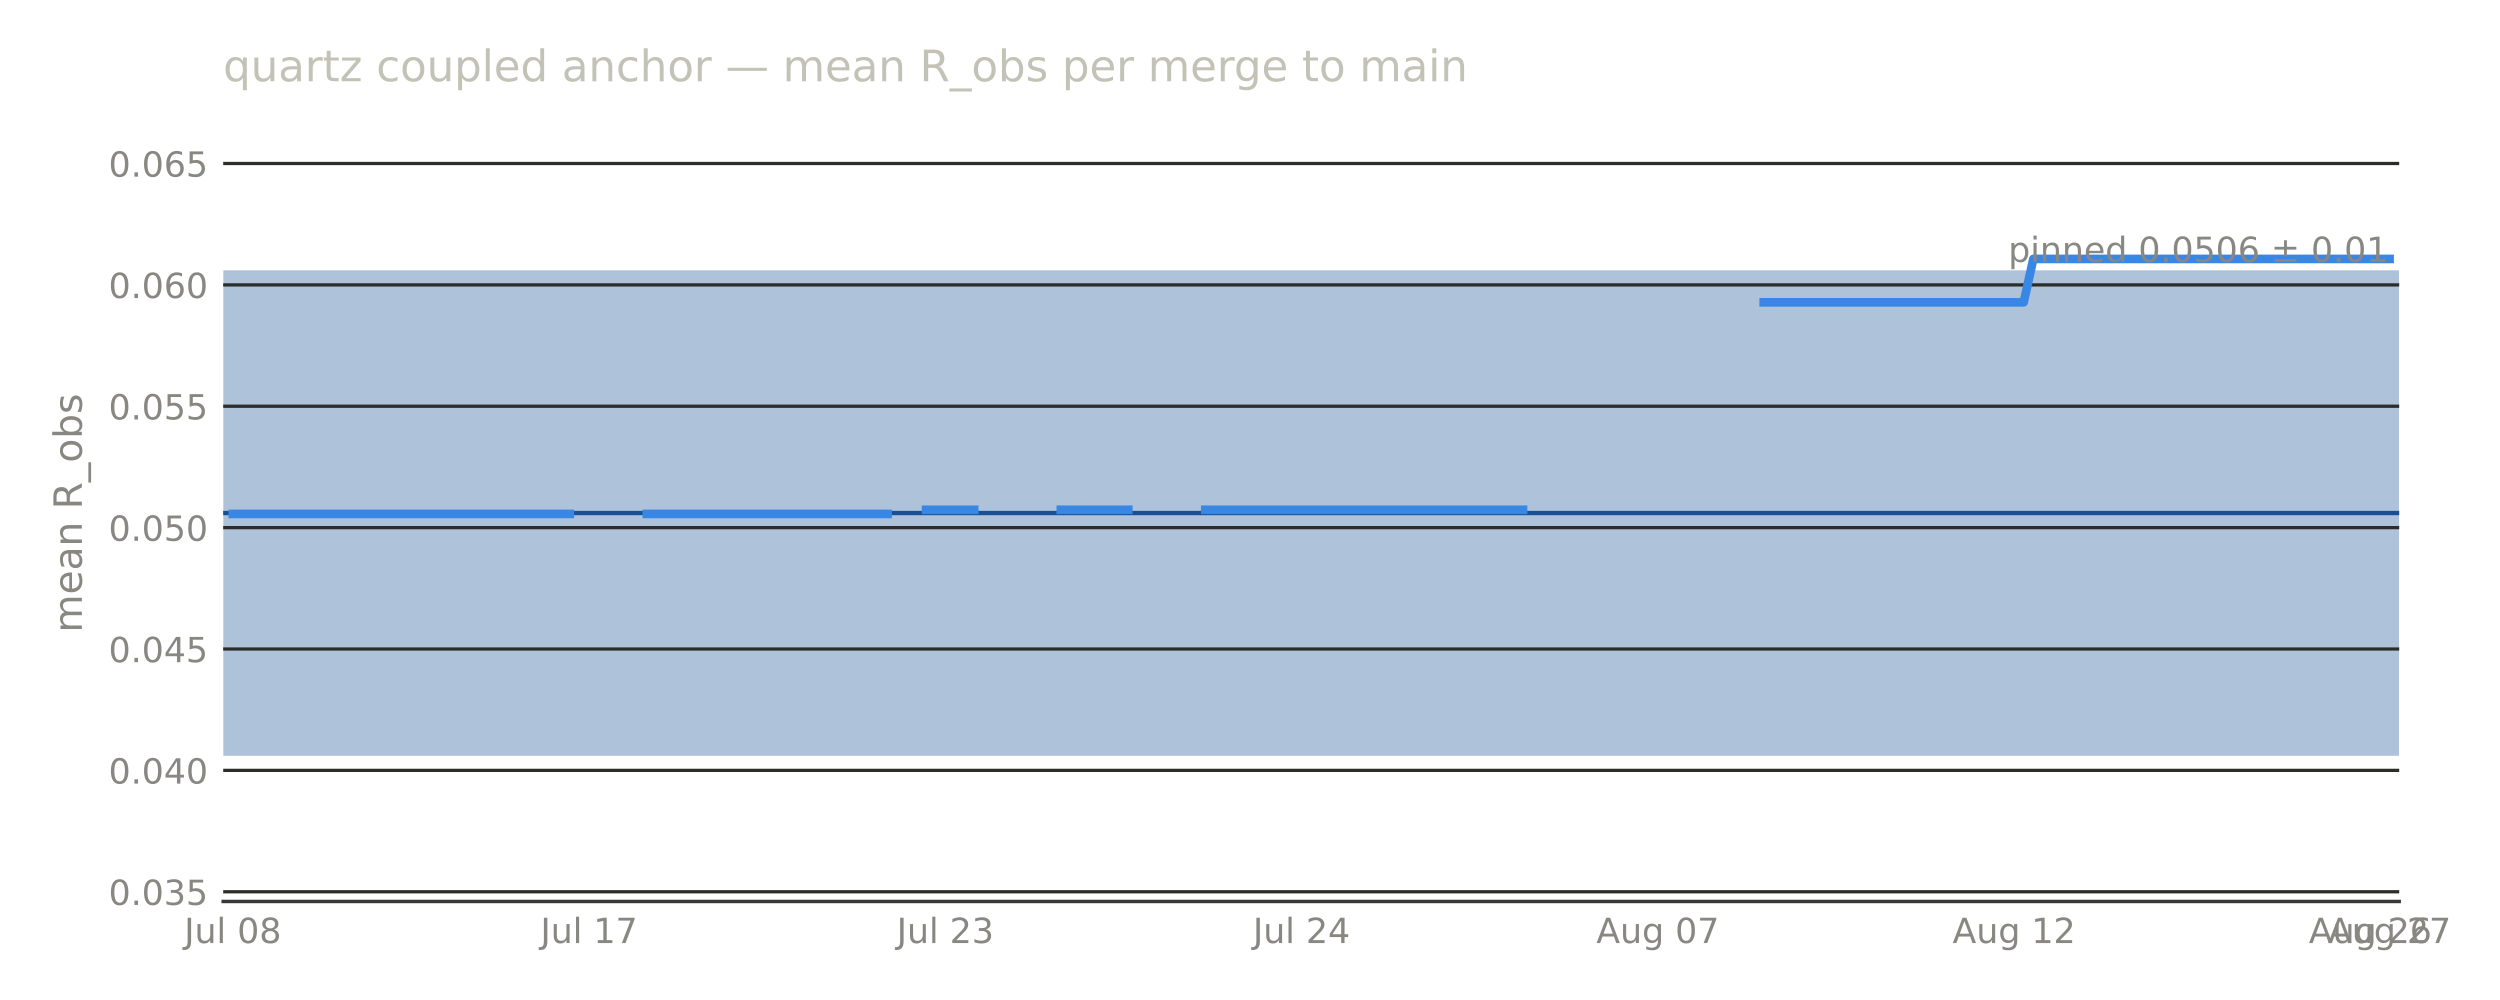
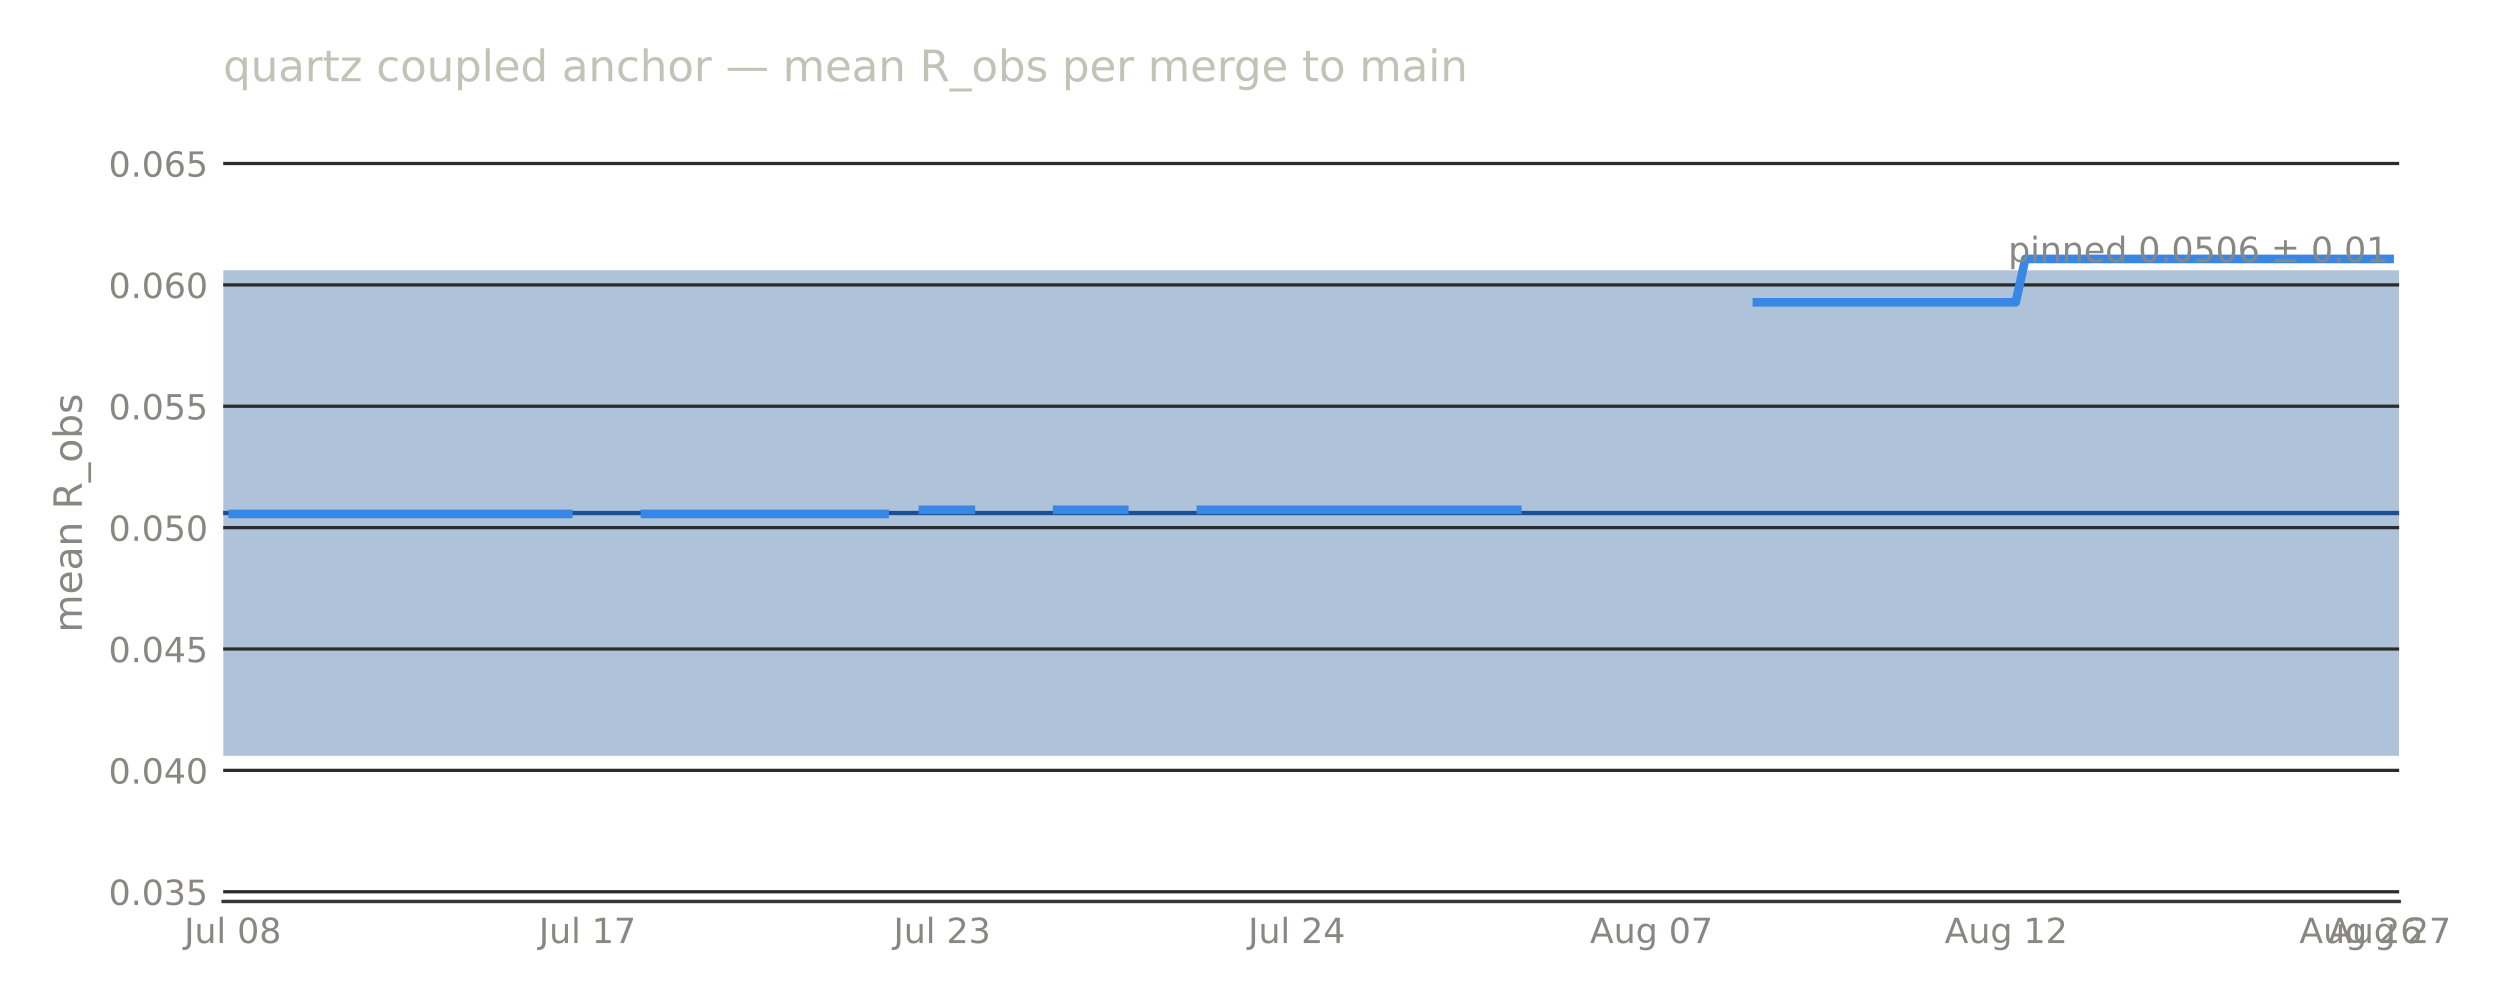
<svg xmlns="http://www.w3.org/2000/svg" width="576pt" height="230.4pt" viewBox="0 0 576 230.4" version="1.1">
  <defs>
    <style type="text/css">*{stroke-linejoin: round; stroke-linecap: butt}</style>
  </defs>
  <g id="figure_1">
    <g id="patch_1">
      <path d="M 0 230.4  L 576 230.4  L 576 0  L 0 0  L 0 230.4  z " style="fill: none; opacity: 0" />
    </g>
    <g id="axes_1">
      <g id="patch_2">
-         <path d="M 51.422 207.698  L 552.775 207.698  L 552.775 28.72  L 51.422 28.72  L 51.422 207.698  z " style="fill: none" />
+         <path d="M 51.422 207.698  L 552.767 207.698  L 552.767 28.72  L 51.422 28.72  L 51.422 207.698  z " style="fill: none" />
      </g>
      <g id="patch_3">
-         <path d="M 51.422 174.14  L 552.775 174.14  L 552.775 62.278  L 51.422 62.278  z " clip-path="url(#pae11f340b0)" style="fill: #184f95; opacity: 0.35" />
+         <path d="M 51.422 174.14  L 552.767 174.14  L 552.767 62.278  L 51.422 62.278  z " clip-path="url(#pb383d907e9)" style="fill: #184f95; opacity: 0.35" />
      </g>
      <g id="matplotlib.axis_1">
        <g id="xtick_1">
          <g id="line2d_1" />
          <g id="text_1">
-             <text style="font-size: 8px; font-family: 'DejaVu Sans', 'Bitstream Vera Sans', 'Computer Modern Sans Serif', 'Lucida Grande', 'Verdana', 'Geneva', 'Lucid', 'Arial', 'Helvetica', 'Avant Garde', sans-serif; text-anchor: middle; fill: #898781" x="53.64" y="217.277" transform="rotate(-0 53.64049 217.2769)">Jul 08</text>
+             <text style="font-size: 8px; font-family: 'DejaVu Sans', 'Bitstream Vera Sans', 'Computer Modern Sans Serif', 'Lucida Grande', 'Verdana', 'Geneva', 'Lucid', 'Arial', 'Helvetica', 'Avant Garde', sans-serif; text-anchor: middle; fill: #898781" x="53.631" y="217.277" transform="rotate(-0 53.63067 217.2769)">Jul 08</text>
          </g>
        </g>
        <g id="xtick_2">
          <g id="line2d_2" />
          <g id="text_2">
-             <text style="font-size: 8px; font-family: 'DejaVu Sans', 'Bitstream Vera Sans', 'Computer Modern Sans Serif', 'Lucida Grande', 'Verdana', 'Geneva', 'Lucid', 'Arial', 'Helvetica', 'Avant Garde', sans-serif; text-anchor: middle; fill: #898781" x="135.72" y="217.277" transform="rotate(-0 135.7204 217.2769)">Jul 17</text>
+             <text style="font-size: 8px; font-family: 'DejaVu Sans', 'Bitstream Vera Sans', 'Computer Modern Sans Serif', 'Lucida Grande', 'Verdana', 'Geneva', 'Lucid', 'Arial', 'Helvetica', 'Avant Garde', sans-serif; text-anchor: middle; fill: #898781" x="135.348" y="217.277" transform="rotate(-0 135.3476 217.2769)">Jul 17</text>
          </g>
        </g>
        <g id="xtick_3">
          <g id="line2d_3" />
          <g id="text_3">
-             <text style="font-size: 8px; font-family: 'DejaVu Sans', 'Bitstream Vera Sans', 'Computer Modern Sans Serif', 'Lucida Grande', 'Verdana', 'Geneva', 'Lucid', 'Arial', 'Helvetica', 'Avant Garde', sans-serif; text-anchor: middle; fill: #898781" x="217.8" y="217.277" transform="rotate(-0 217.8004 217.2769)">Jul 23</text>
+             <text style="font-size: 8px; font-family: 'DejaVu Sans', 'Bitstream Vera Sans', 'Computer Modern Sans Serif', 'Lucida Grande', 'Verdana', 'Geneva', 'Lucid', 'Arial', 'Helvetica', 'Avant Garde', sans-serif; text-anchor: middle; fill: #898781" x="217.065" y="217.277" transform="rotate(-0 217.0645 217.2769)">Jul 23</text>
          </g>
        </g>
        <g id="xtick_4">
          <g id="line2d_4" />
          <g id="text_4">
-             <text style="font-size: 8px; font-family: 'DejaVu Sans', 'Bitstream Vera Sans', 'Computer Modern Sans Serif', 'Lucida Grande', 'Verdana', 'Geneva', 'Lucid', 'Arial', 'Helvetica', 'Avant Garde', sans-serif; text-anchor: middle; fill: #898781" x="299.88" y="217.277" transform="rotate(-0 299.8803 217.2769)">Jul 24</text>
+             <text style="font-size: 8px; font-family: 'DejaVu Sans', 'Bitstream Vera Sans', 'Computer Modern Sans Serif', 'Lucida Grande', 'Verdana', 'Geneva', 'Lucid', 'Arial', 'Helvetica', 'Avant Garde', sans-serif; text-anchor: middle; fill: #898781" x="298.781" y="217.277" transform="rotate(-0 298.7815 217.2769)">Jul 24</text>
          </g>
        </g>
        <g id="xtick_5">
          <g id="line2d_5" />
          <g id="text_5">
-             <text style="font-size: 8px; font-family: 'DejaVu Sans', 'Bitstream Vera Sans', 'Computer Modern Sans Serif', 'Lucida Grande', 'Verdana', 'Geneva', 'Lucid', 'Arial', 'Helvetica', 'Avant Garde', sans-serif; text-anchor: middle; fill: #898781" x="381.96" y="217.276" transform="rotate(-0 381.9602 217.2763)">Aug 07</text>
+             <text style="font-size: 8px; font-family: 'DejaVu Sans', 'Bitstream Vera Sans', 'Computer Modern Sans Serif', 'Lucida Grande', 'Verdana', 'Geneva', 'Lucid', 'Arial', 'Helvetica', 'Avant Garde', sans-serif; text-anchor: middle; fill: #898781" x="380.498" y="217.276" transform="rotate(-0 380.4984 217.2763)">Aug 07</text>
          </g>
        </g>
        <g id="xtick_6">
          <g id="line2d_6" />
          <g id="text_6">
-             <text style="font-size: 8px; font-family: 'DejaVu Sans', 'Bitstream Vera Sans', 'Computer Modern Sans Serif', 'Lucida Grande', 'Verdana', 'Geneva', 'Lucid', 'Arial', 'Helvetica', 'Avant Garde', sans-serif; text-anchor: middle; fill: #898781" x="464.04" y="217.276" transform="rotate(-0 464.0402 217.2763)">Aug 12</text>
+             <text style="font-size: 8px; font-family: 'DejaVu Sans', 'Bitstream Vera Sans', 'Computer Modern Sans Serif', 'Lucida Grande', 'Verdana', 'Geneva', 'Lucid', 'Arial', 'Helvetica', 'Avant Garde', sans-serif; text-anchor: middle; fill: #898781" x="462.215" y="217.276" transform="rotate(-0 462.2153 217.2763)">Aug 12</text>
          </g>
        </g>
        <g id="xtick_7">
          <g id="line2d_7" />
          <g id="text_7">
-             <text style="font-size: 8px; font-family: 'DejaVu Sans', 'Bitstream Vera Sans', 'Computer Modern Sans Serif', 'Lucida Grande', 'Verdana', 'Geneva', 'Lucid', 'Arial', 'Helvetica', 'Avant Garde', sans-serif; text-anchor: middle; fill: #898781" x="546.12" y="217.276" transform="rotate(-0 546.1201 217.2763)">Aug 26</text>
+             <text style="font-size: 8px; font-family: 'DejaVu Sans', 'Bitstream Vera Sans', 'Computer Modern Sans Serif', 'Lucida Grande', 'Verdana', 'Geneva', 'Lucid', 'Arial', 'Helvetica', 'Avant Garde', sans-serif; text-anchor: middle; fill: #898781" x="543.932" y="217.276" transform="rotate(-0 543.9323 217.2763)">Aug 26</text>
          </g>
        </g>
        <g id="xtick_8">
          <g id="line2d_8" />
          <g id="text_8">
-             <text style="font-size: 8px; font-family: 'DejaVu Sans', 'Bitstream Vera Sans', 'Computer Modern Sans Serif', 'Lucida Grande', 'Verdana', 'Geneva', 'Lucid', 'Arial', 'Helvetica', 'Avant Garde', sans-serif; text-anchor: middle; fill: #898781" x="550.557" y="217.276" transform="rotate(-0 550.5568 217.2763)">Aug 27</text>
+             <text style="font-size: 8px; font-family: 'DejaVu Sans', 'Bitstream Vera Sans', 'Computer Modern Sans Serif', 'Lucida Grande', 'Verdana', 'Geneva', 'Lucid', 'Arial', 'Helvetica', 'Avant Garde', sans-serif; text-anchor: middle; fill: #898781" x="550.558" y="217.276" transform="rotate(-0 550.558 217.2763)">Aug 27</text>
          </g>
        </g>
      </g>
      <g id="matplotlib.axis_2">
        <g id="ytick_1">
          <g id="line2d_9">
-             <path d="M 51.422 205.461  L 552.775 205.461  " clip-path="url(#pae11f340b0)" style="fill: none; stroke: #2c2c2a; stroke-width: 0.75; stroke-linecap: square" />
+             <path d="M 51.422 205.461  L 552.767 205.461  " clip-path="url(#pb383d907e9)" style="fill: none; stroke: #2c2c2a; stroke-width: 0.75; stroke-linecap: square" />
          </g>
          <g id="line2d_10" />
          <g id="text_9">
            <text style="font-size: 8px; font-family: 'DejaVu Sans', 'Bitstream Vera Sans', 'Computer Modern Sans Serif', 'Lucida Grande', 'Verdana', 'Geneva', 'Lucid', 'Arial', 'Helvetica', 'Avant Garde', sans-serif; text-anchor: end; fill: #898781" x="47.922" y="208.5" transform="rotate(-0 47.92211 208.5)">0.035</text>
          </g>
        </g>
        <g id="ytick_2">
          <g id="line2d_11">
-             <path d="M 51.422 177.496  L 552.775 177.496  " clip-path="url(#pae11f340b0)" style="fill: none; stroke: #2c2c2a; stroke-width: 0.75; stroke-linecap: square" />
+             <path d="M 51.422 177.496  L 552.767 177.496  " clip-path="url(#pb383d907e9)" style="fill: none; stroke: #2c2c2a; stroke-width: 0.75; stroke-linecap: square" />
          </g>
          <g id="line2d_12" />
          <g id="text_10">
            <text style="font-size: 8px; font-family: 'DejaVu Sans', 'Bitstream Vera Sans', 'Computer Modern Sans Serif', 'Lucida Grande', 'Verdana', 'Geneva', 'Lucid', 'Arial', 'Helvetica', 'Avant Garde', sans-serif; text-anchor: end; fill: #898781" x="47.922" y="180.535" transform="rotate(-0 47.92211 180.5346)">0.040</text>
          </g>
        </g>
        <g id="ytick_3">
          <g id="line2d_13">
-             <path d="M 51.422 149.53  L 552.775 149.53  " clip-path="url(#pae11f340b0)" style="fill: none; stroke: #2c2c2a; stroke-width: 0.75; stroke-linecap: square" />
+             <path d="M 51.422 149.53  L 552.767 149.53  " clip-path="url(#pb383d907e9)" style="fill: none; stroke: #2c2c2a; stroke-width: 0.75; stroke-linecap: square" />
          </g>
          <g id="line2d_14" />
          <g id="text_11">
            <text style="font-size: 8px; font-family: 'DejaVu Sans', 'Bitstream Vera Sans', 'Computer Modern Sans Serif', 'Lucida Grande', 'Verdana', 'Geneva', 'Lucid', 'Arial', 'Helvetica', 'Avant Garde', sans-serif; text-anchor: end; fill: #898781" x="47.922" y="152.569" transform="rotate(-0 47.92211 152.5693)">0.045</text>
          </g>
        </g>
        <g id="ytick_4">
          <g id="line2d_15">
-             <path d="M 51.422 121.565  L 552.775 121.565  " clip-path="url(#pae11f340b0)" style="fill: none; stroke: #2c2c2a; stroke-width: 0.75; stroke-linecap: square" />
+             <path d="M 51.422 121.565  L 552.767 121.565  " clip-path="url(#pb383d907e9)" style="fill: none; stroke: #2c2c2a; stroke-width: 0.75; stroke-linecap: square" />
          </g>
          <g id="line2d_16" />
          <g id="text_12">
            <text style="font-size: 8px; font-family: 'DejaVu Sans', 'Bitstream Vera Sans', 'Computer Modern Sans Serif', 'Lucida Grande', 'Verdana', 'Geneva', 'Lucid', 'Arial', 'Helvetica', 'Avant Garde', sans-serif; text-anchor: end; fill: #898781" x="47.922" y="124.604" transform="rotate(-0 47.92211 124.604)">0.050</text>
          </g>
        </g>
        <g id="ytick_5">
          <g id="line2d_17">
-             <path d="M 51.422 93.6  L 552.775 93.6  " clip-path="url(#pae11f340b0)" style="fill: none; stroke: #2c2c2a; stroke-width: 0.75; stroke-linecap: square" />
+             <path d="M 51.422 93.6  L 552.767 93.6  " clip-path="url(#pb383d907e9)" style="fill: none; stroke: #2c2c2a; stroke-width: 0.75; stroke-linecap: square" />
          </g>
          <g id="line2d_18" />
          <g id="text_13">
            <text style="font-size: 8px; font-family: 'DejaVu Sans', 'Bitstream Vera Sans', 'Computer Modern Sans Serif', 'Lucida Grande', 'Verdana', 'Geneva', 'Lucid', 'Arial', 'Helvetica', 'Avant Garde', sans-serif; text-anchor: end; fill: #898781" x="47.922" y="96.639" transform="rotate(-0 47.92211 96.63863)">0.055</text>
          </g>
        </g>
        <g id="ytick_6">
          <g id="line2d_19">
-             <path d="M 51.422 65.634  L 552.775 65.634  " clip-path="url(#pae11f340b0)" style="fill: none; stroke: #2c2c2a; stroke-width: 0.75; stroke-linecap: square" />
+             <path d="M 51.422 65.634  L 552.767 65.634  " clip-path="url(#pb383d907e9)" style="fill: none; stroke: #2c2c2a; stroke-width: 0.75; stroke-linecap: square" />
          </g>
          <g id="line2d_20" />
          <g id="text_14">
            <text style="font-size: 8px; font-family: 'DejaVu Sans', 'Bitstream Vera Sans', 'Computer Modern Sans Serif', 'Lucida Grande', 'Verdana', 'Geneva', 'Lucid', 'Arial', 'Helvetica', 'Avant Garde', sans-serif; text-anchor: end; fill: #898781" x="47.922" y="68.673" transform="rotate(-0 47.92211 68.6733)">0.060</text>
          </g>
        </g>
        <g id="ytick_7">
          <g id="line2d_21">
-             <path d="M 51.422 37.669  L 552.775 37.669  " clip-path="url(#pae11f340b0)" style="fill: none; stroke: #2c2c2a; stroke-width: 0.75; stroke-linecap: square" />
+             <path d="M 51.422 37.669  L 552.767 37.669  " clip-path="url(#pb383d907e9)" style="fill: none; stroke: #2c2c2a; stroke-width: 0.75; stroke-linecap: square" />
          </g>
          <g id="line2d_22" />
          <g id="text_15">
            <text style="font-size: 8px; font-family: 'DejaVu Sans', 'Bitstream Vera Sans', 'Computer Modern Sans Serif', 'Lucida Grande', 'Verdana', 'Geneva', 'Lucid', 'Arial', 'Helvetica', 'Avant Garde', sans-serif; text-anchor: end; fill: #898781" x="47.922" y="40.708" transform="rotate(-0 47.92211 40.70797)">0.065</text>
          </g>
        </g>
        <g id="text_16">
          <text style="font-size: 9px; font-family: 'DejaVu Sans', 'Bitstream Vera Sans', 'Computer Modern Sans Serif', 'Lucida Grande', 'Verdana', 'Geneva', 'Lucid', 'Arial', 'Helvetica', 'Avant Garde', sans-serif; text-anchor: middle; fill: #898781" x="18.858" y="118.209" transform="rotate(-90 18.8575 118.2091)">mean R_obs</text>
        </g>
      </g>
      <g id="line2d_23">
-         <path d="M 51.422 118.209  L 552.775 118.209  " clip-path="url(#pae11f340b0)" style="fill: none; stroke: #184f95; stroke-linecap: square" />
+         <path d="M 51.422 118.209  L 552.767 118.209  " clip-path="url(#pb383d907e9)" style="fill: none; stroke: #184f95; stroke-linecap: square" />
      </g>
      <g id="patch_4">
-         <path d="M 51.422 207.698  L 552.775 207.698  " style="fill: none; stroke: #383835; stroke-width: 0.8; stroke-linejoin: miter; stroke-linecap: square" />
+         <path d="M 51.422 207.698  L 552.767 207.698  " style="fill: none; stroke: #383835; stroke-width: 0.8; stroke-linejoin: miter; stroke-linecap: square" />
      </g>
      <g id="line2d_24">
-         <path d="M 53.64 118.409  L 131.284 118.409  M 149.031 118.409  L 204.49 118.409  M 213.364 117.455  L 224.455 117.455  M 244.421 117.455  L 259.95 117.455  M 277.697 117.455  L 350.903 117.455  M 406.362 69.652  L 466.259 69.652  L 468.477 59.661  L 550.557 59.661  L 550.557 59.661  " clip-path="url(#pae11f340b0)" style="fill: none; stroke: #3987e5; stroke-width: 2; stroke-linecap: square" />
+         <path d="M 53.631 118.409  L 130.93 118.409  M 148.599 118.409  L 203.813 118.409  M 212.647 117.455  L 223.69 117.455  M 243.567 117.455  L 259.027 117.455  M 276.696 117.455  L 349.578 117.455  M 404.793 69.652  L 464.424 69.652  L 466.632 59.661  L 550.558 59.661  L 550.558 59.661  " clip-path="url(#pb383d907e9)" style="fill: none; stroke: #3987e5; stroke-width: 2; stroke-linecap: square" />
      </g>
      <g id="text_17">
-         <text style="font-size: 8px; font-family: 'DejaVu Sans', 'Bitstream Vera Sans', 'Computer Modern Sans Serif', 'Lucida Grande', 'Verdana', 'Geneva', 'Lucid', 'Arial', 'Helvetica', 'Avant Garde', sans-serif; text-anchor: end; fill: #898781" x="550.268" y="60.357" transform="rotate(-0 550.2685 60.35652)">pinned 0.0506 ± 0.01</text>
+         <text style="font-size: 8px; font-family: 'DejaVu Sans', 'Bitstream Vera Sans', 'Computer Modern Sans Serif', 'Lucida Grande', 'Verdana', 'Geneva', 'Lucid', 'Arial', 'Helvetica', 'Avant Garde', sans-serif; text-anchor: end; fill: #898781" x="550.26" y="60.357" transform="rotate(-0 550.2598 60.35652)">pinned 0.0506 ± 0.01</text>
      </g>
      <g id="text_18">
        <text style="font-size: 10px; font-family: 'DejaVu Sans', 'Bitstream Vera Sans', 'Computer Modern Sans Serif', 'Lucida Grande', 'Verdana', 'Geneva', 'Lucid', 'Arial', 'Helvetica', 'Avant Garde', sans-serif; text-anchor: start; fill: #c3c2b7" x="51.422" y="18.72" transform="rotate(-0 51.42211 18.72)">quartz coupled anchor — mean R_obs per merge to main</text>
      </g>
    </g>
  </g>
  <defs>
-     <clipPath id="pae11f340b0">
-       <rect x="51.422" y="28.72" width="501.353" height="178.978" />
+     <clipPath id="pb383d907e9">
+       <rect x="51.422" y="28.72" width="501.344" height="178.978" />
    </clipPath>
  </defs>
</svg>
